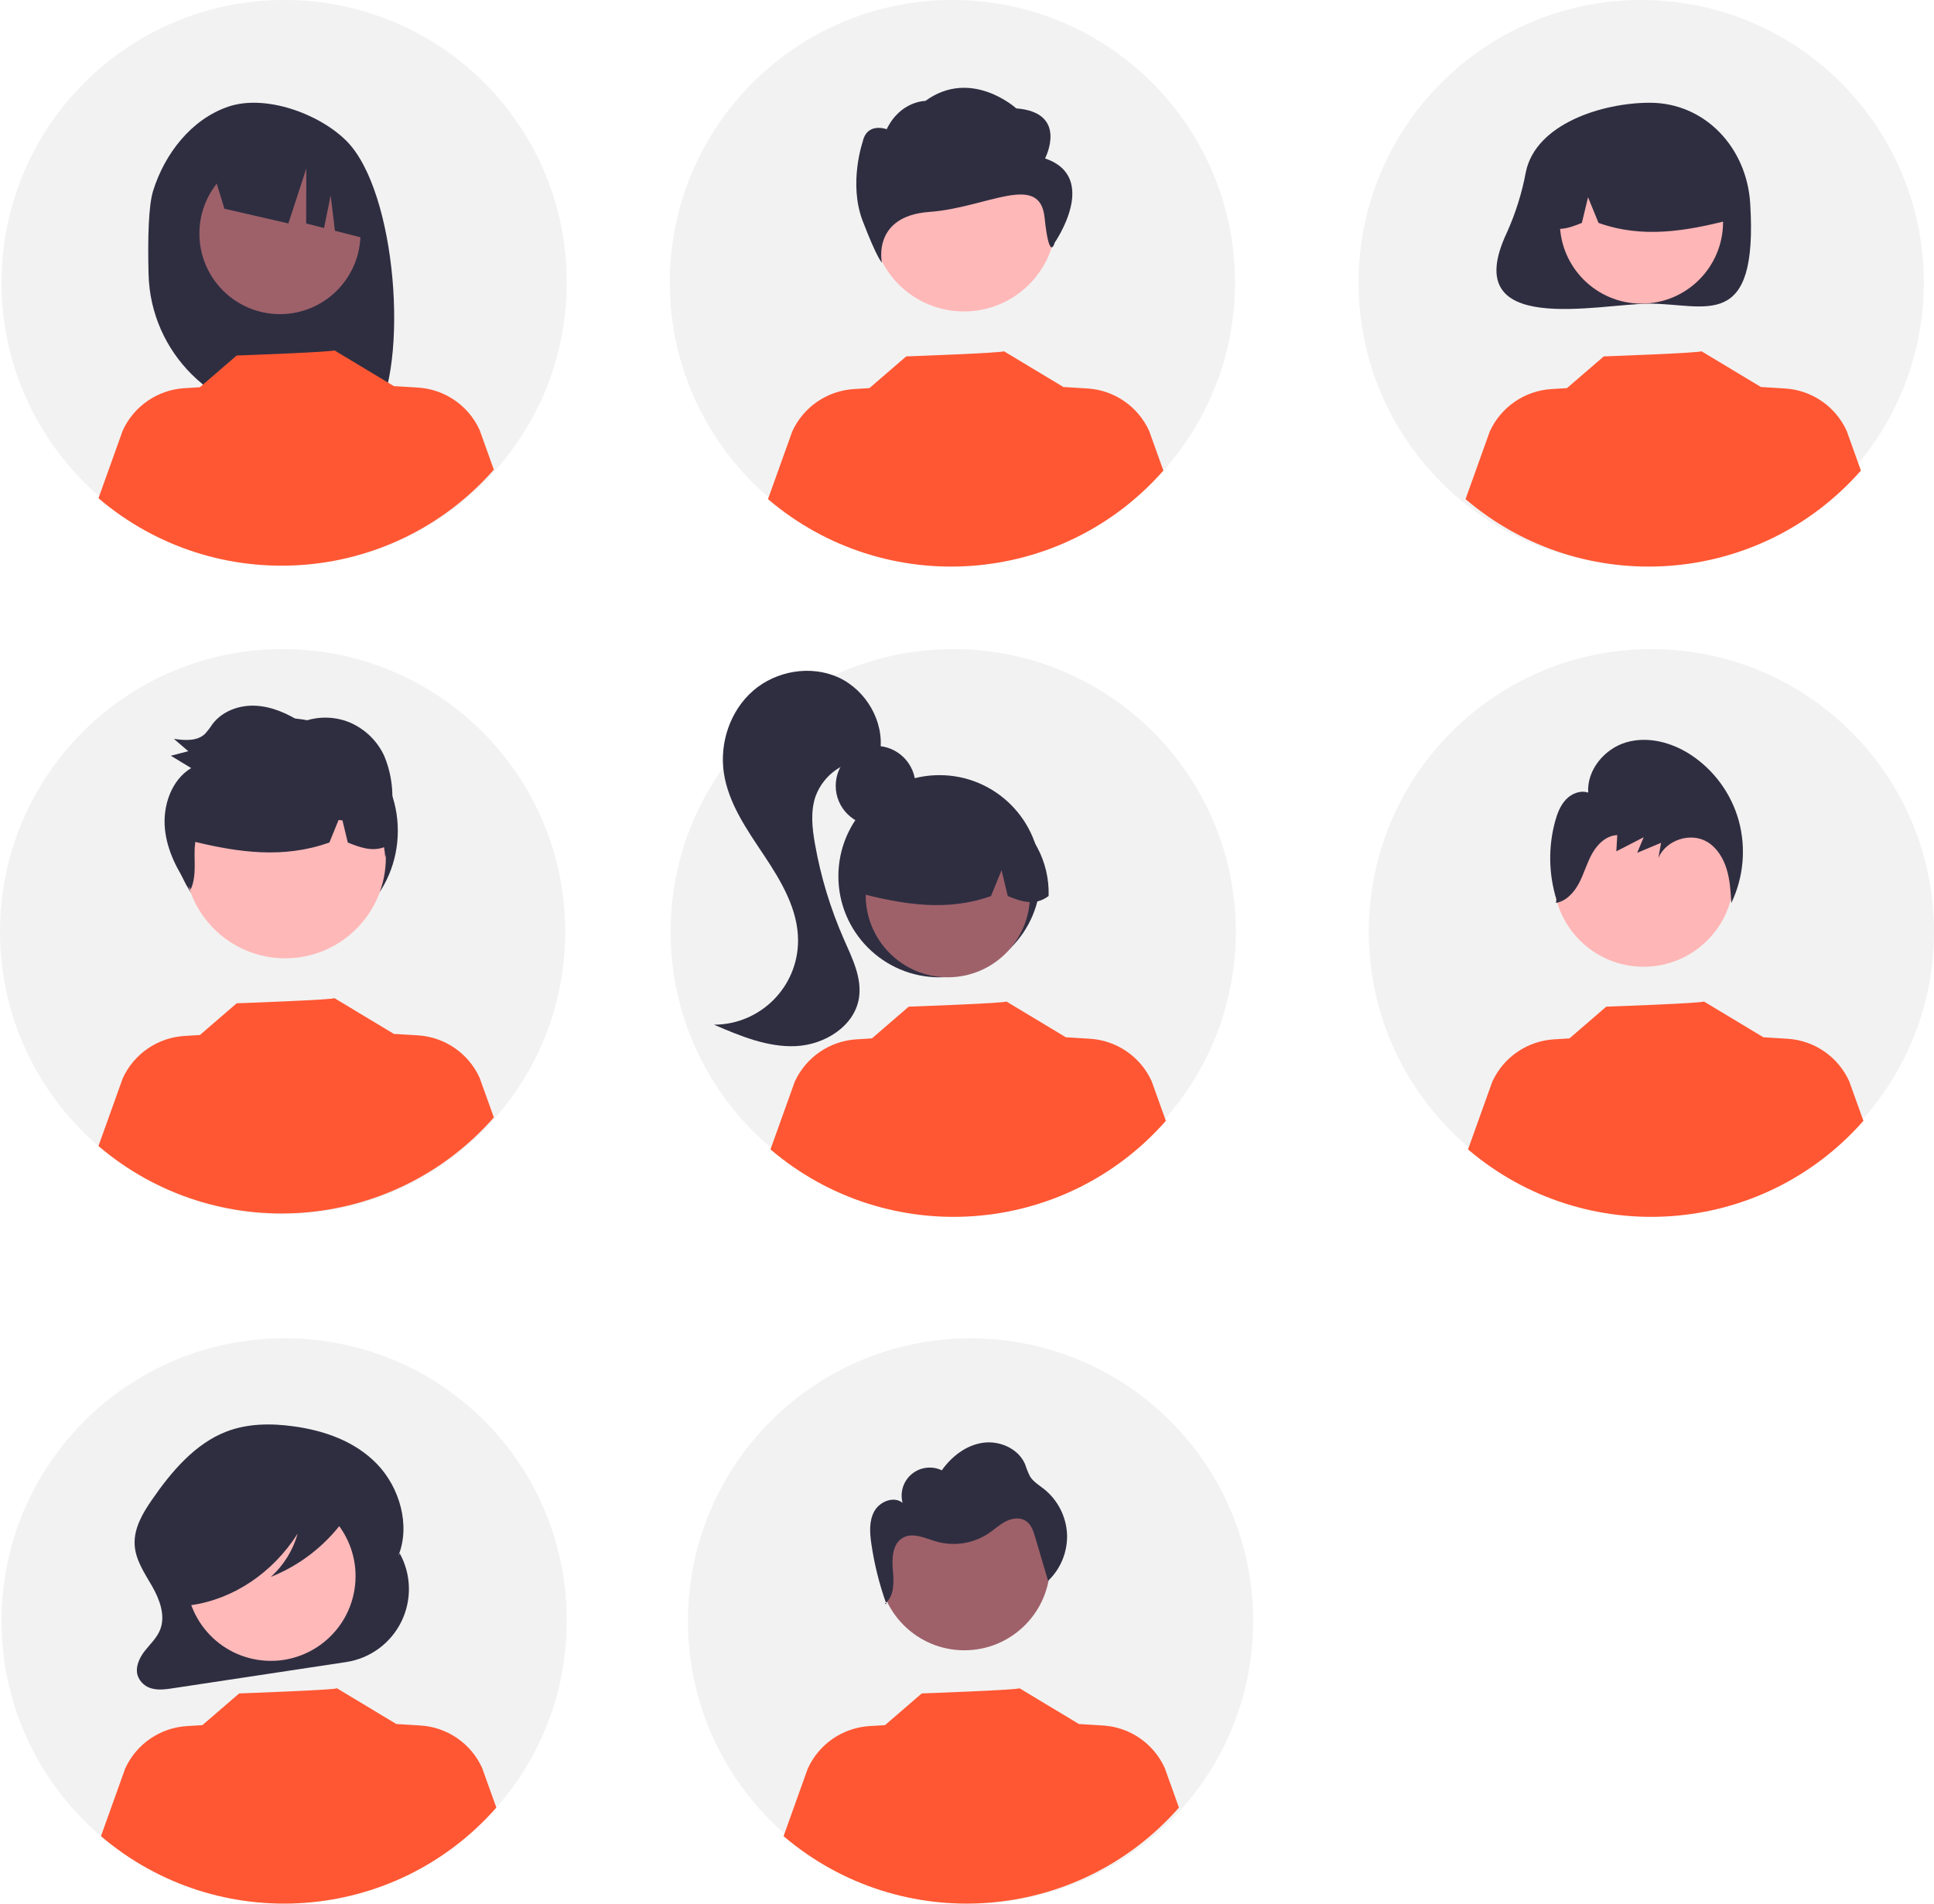
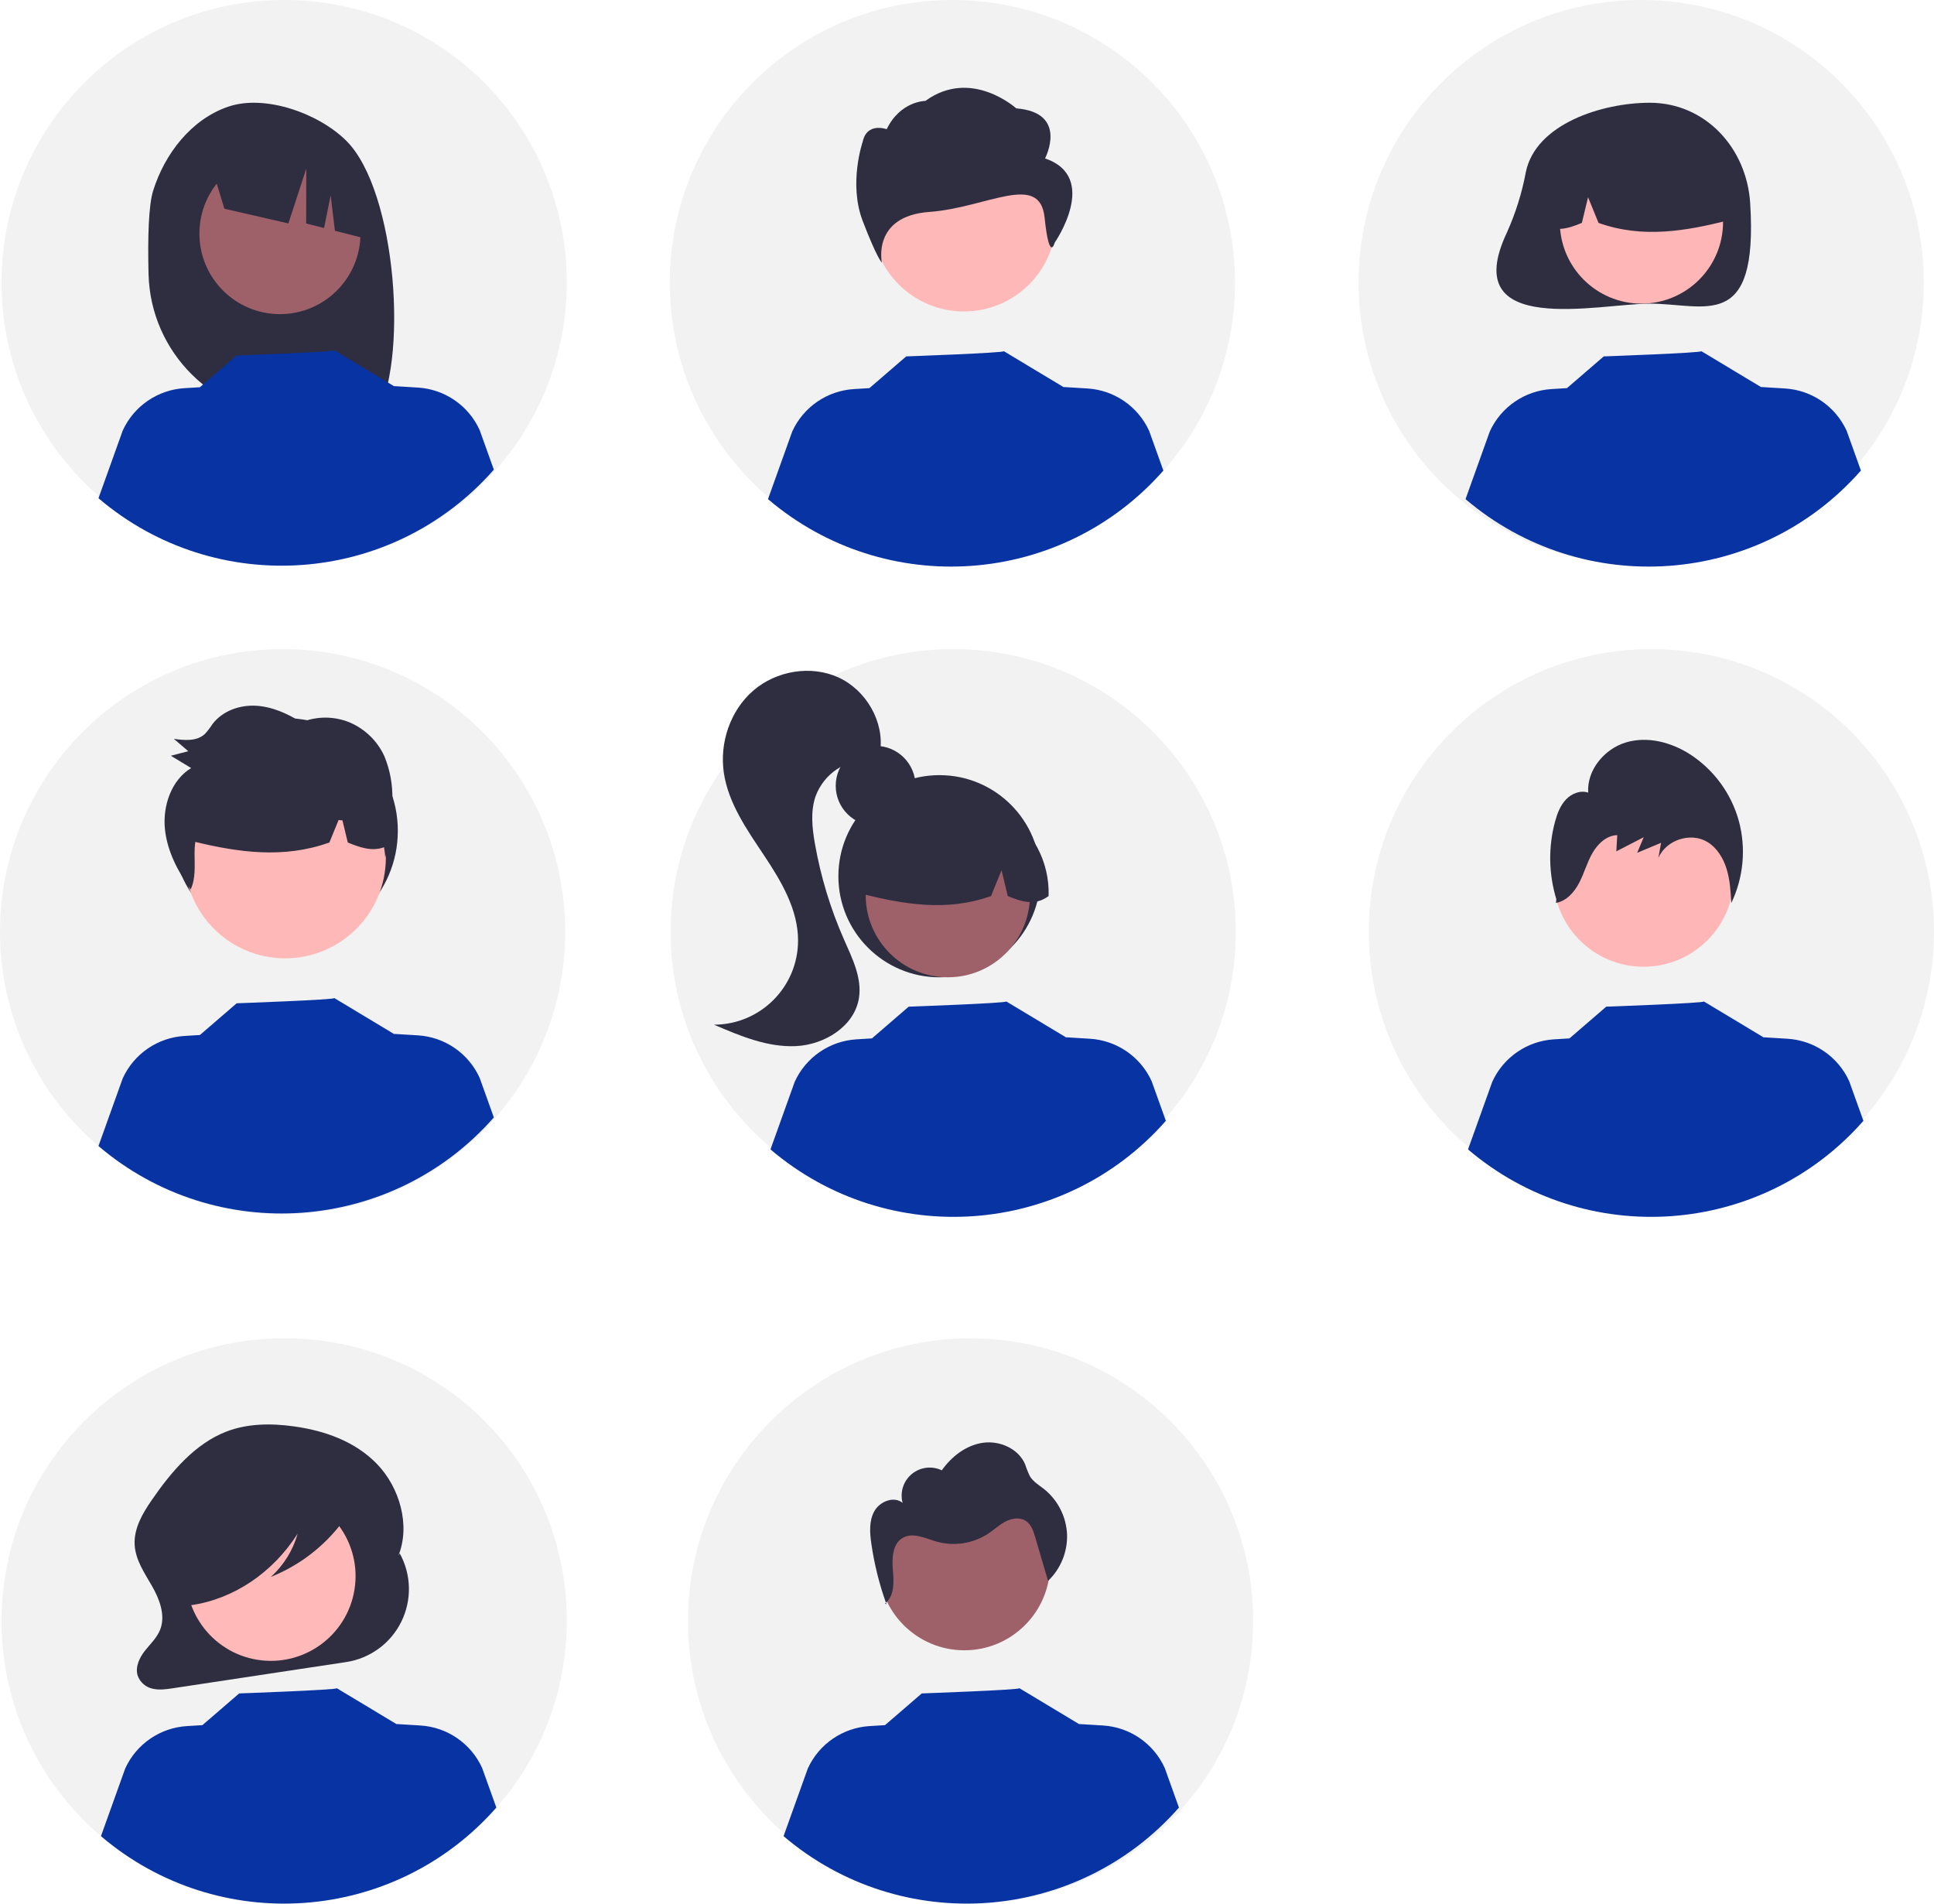
<svg xmlns="http://www.w3.org/2000/svg" data-name="Layer 1" width="776.32" height="764.051" viewBox="0 0 776.32 764.051">
  <circle cx="113.44" cy="373.971" r="113.44" fill="#f2f2f2" />
  <circle cx="114.454" cy="333.464" r="45.236" fill="#2f2e41" />
  <path d="M439.335,181.616a113.44,113.44,0,1,1-113.239-113.641A113.147,113.147,0,0,1,439.335,181.616Z" transform="translate(-211.84 -67.97468)" fill="#f2f2f2" />
  <circle cx="382.63" cy="373.971" r="113.44" fill="#f2f2f2" />
  <circle cx="382.3" cy="113.44" r="113.44" fill="#f2f2f2" />
  <circle cx="658.78" cy="113.44" r="113.44" fill="#f2f2f2" />
  <circle cx="662.88" cy="373.971" r="113.44" fill="#f2f2f2" />
  <path d="M439.335,718.585a113.44,113.44,0,1,1-113.44-113.44A112.938,112.938,0,0,1,439.335,718.585Z" transform="translate(-211.84 -67.97468)" fill="#f2f2f2" />
  <circle cx="389.59" cy="650.611" r="113.44" fill="#f2f2f2" />
  <path d="M273.316,144.513c4.691-14.949,15.357-28.66,30.109-33.713,14.753-5.054,36.355,2.645,47.445,13.698,20.287,20.219,25.238,89.677,11.3,111.627-2.772-.147-12.339-.255-15.145-.36L343.057,222.534v13.099q-6.705-.207-13.516-.286A58.821,58.821,0,0,1,271.467,177.977C271.104,163.418,271.468,150.404,273.316,144.513Z" transform="translate(-211.84 -67.97468)" fill="#2f2e41" />
  <circle cx="112.372" cy="93.753" r="32.33" fill="#9e616a" />
  <path d="M296.311,133.335l37.224-18.639,0,0a46.787,46.787,0,0,1,27.403,38.764l.928,11.114-15.588-3.968-1.708-14.211-2.647,13.103-7.194-1.83.068-22.063-7.198,22.047-25.693-5.903Z" transform="translate(-211.84 -67.97468)" fill="#2f2e41" />
  <circle cx="351.479" cy="315.388" r="16.016" fill="#2f2e41" />
  <circle cx="377.104" cy="351.691" r="40.573" fill="#2f2e41" />
  <circle cx="380.462" cy="359.284" r="32.97" fill="#9e616a" />
  <path d="M614.692,393.65A37.767,37.767,0,0,0,557.273,426.61c16.8,4.218,34.45,7.446,52.366,1.009l4.231-10.355,2.494,10.363c5.456,2.23,10.926,4.117,16.396-.022A38.562,38.562,0,0,0,614.692,393.65Z" transform="translate(-211.84 -67.97468)" fill="#2f2e41" />
  <path d="M548.407,339.886c-11.075-5.078-24.971-2.695-34.192,5.267-9.222,7.963-13.606,20.922-11.825,32.975,1.816,12.296,9.291,22.884,16.181,33.228,6.89,10.344,13.622,21.679,13.614,34.108a33.811,33.811,0,0,1-33.744,33.79c10.507,4.523,21.473,9.135,32.899,8.599,11.426-.536,23.403-7.882,25.267-19.168,1.343-8.132-2.647-16.062-5.974-23.602a166.953,166.953,0,0,1-11.668-38.409c-1.111-6.312-1.835-12.949.223-19.019a22.333,22.333,0,0,1,22.186-14.655l3.775-3.397C566.828,357.536,559.482,344.964,548.407,339.886Z" transform="translate(-211.84 -67.97468)" fill="#2f2e41" />
  <path d="M824.323,137.043a106.585,106.585,0,0,1-7.605,24.271c-20.011,42.333,36.976,28.535,57.342,28.535,22.267,0,43.571,11.709,40.317-40.317-1.39-22.223-18.051-40.317-40.317-40.317C855.041,109.215,828.3,117.668,824.323,137.043Z" transform="translate(-211.84 -67.97468)" fill="#2f2e41" />
  <circle cx="658.884" cy="89.102" r="32.762" fill="#ffb6b6" />
  <path d="M848.475,123.68a37.528,37.528,0,0,1,57.056,32.752c-16.694,4.191-34.232,7.399-52.035,1.003l-4.204-10.29-2.479,10.297c-5.422,2.216-10.857,4.091-16.293-.021A38.318,38.318,0,0,1,848.475,123.68Z" transform="translate(-211.84 -67.97468)" fill="#2f2e41" />
  <circle cx="114.472" cy="344.231" r="40.411" fill="#ffb8b8" />
  <circle id="bf829f4c-57e2-46a5-971d-584c2690be65" data-name="ab6171fa-7d69-4734-b81c-8dff60f9761b" cx="387.093" cy="627.963" r="34.415" fill="#9e616a" />
  <circle cx="386.924" cy="88.021" r="36.991" fill="#ffb8b8" />
-   <path id="bd502a69-4a38-4003-a7a1-fa248c8198be-364" data-name="bf427902-b9bf-4946-b5d7-5c1c7e04535e" d="M631.333,131.559s9.631-18.412-11.558-20.086c0,0-18.064-16.386-36.475-2.996,0,0-10.043,0-15.535,11.365,0,0-7.899-2.996-9.634,5.021,0,0-5.78,16.738,0,31.802s7.699,16.738,7.699,16.738-4.055-18.694,19.062-20.368,44.325-16.156,46.251,2.256,4.044,10.094,4.044,10.094S653.485,139.091,631.333,131.559Z" transform="translate(-211.84 -67.97468)" fill="#2f2e41" />
+   <path id="bd502a69-4a38-4003-a7a1-fa248c8198be-144" data-name="bf427902-b9bf-4946-b5d7-5c1c7e04535e" d="M631.333,131.559s9.631-18.412-11.558-20.086c0,0-18.064-16.386-36.475-2.996,0,0-10.043,0-15.535,11.365,0,0-7.899-2.996-9.634,5.021,0,0-5.78,16.738,0,31.802s7.699,16.738,7.699,16.738-4.055-18.694,19.062-20.368,44.325-16.156,46.251,2.256,4.044,10.094,4.044,10.094S653.485,139.091,631.333,131.559Z" transform="translate(-211.84 -67.97468)" fill="#2f2e41" />
  <circle cx="659.749" cy="351.812" r="36.211" fill="#ffb6b6" />
  <path d="M372.289,691.442v-0l-.561,1.012c4.996-12.313.453-27.485-8.459-36.769-8.912-9.284-21.302-13.529-33.502-15.212-9.057-1.25-18.457-1.214-27.069,2.104-12.471,4.804-21.998,15.925-29.953,27.494-3.639,5.291-7.216,11.324-6.854,17.938.337,6.138,3.98,11.346,6.963,16.553,2.984,5.207,5.475,11.668,3.334,17.351-1.276,3.387-3.973,5.826-6.161,8.597s-3.988,6.515-2.931,9.991a8.152,8.152,0,0,0,6.073,5.278c2.645.616,5.39.214,8.069-.191L350.777,735.08A29.637,29.637,0,0,0,372.289,691.442Z" transform="translate(-211.84 -67.97468)" fill="#2f2e41" />
  <circle cx="320.565" cy="700.596" r="33.999" transform="translate(-634.1737 836.8236) rotate(-80.78253)" fill="#ffb9b9" />
-   <path d="M411.075,793.485a113.4,113.4,0,0,1-158.71,11.47l9.73-27.15a29.197,29.197,0,0,1,24.8-17.03l6.19-.38,14.76-12.73s39.77-1.42,39.18-2.1l24.09,14.49-.02-.1,9.47.58a29.184,29.184,0,0,1,24.8,17.03Z" transform="translate(-211.84 -67.97468)" fill="#ff5733" />
-   <path d="M685.075,793.485a113.4,113.4,0,0,1-158.71,11.47l9.73-27.15a29.197,29.197,0,0,1,24.8-17.03l6.19-.38,14.76-12.73s39.77-1.42,39.18-2.1l24.09,14.49-.02-.1,9.47.58a29.184,29.184,0,0,1,24.8,17.03Z" transform="translate(-211.84 -67.97468)" fill="#ff5733" />
+   <path d="M411.075,793.485a113.4,113.4,0,0,1-158.71,11.47l9.73-27.15a29.197,29.197,0,0,1,24.8-17.03l6.19-.38,14.76-12.73s39.77-1.42,39.18-2.1l24.09,14.49-.02-.1,9.47.58a29.184,29.184,0,0,1,24.8,17.03Z" transform="translate(-211.84 -67.97468)" fill="#0833a2" />
+   <path d="M685.075,793.485a113.4,113.4,0,0,1-158.71,11.47l9.73-27.15a29.197,29.197,0,0,1,24.8-17.03l6.19-.38,14.76-12.73s39.77-1.42,39.18-2.1l24.09,14.49-.02-.1,9.47.58a29.184,29.184,0,0,1,24.8,17.03Z" transform="translate(-211.84 -67.97468)" fill="#0833a2" />
  <path d="M352.814,669.041c-.878-4.643-5.613-6.766-9.67-7.795a93.151,93.151,0,0,0-36.036-1.979c-8.767,1.25-17.742,4.007-24.103,10.85a32.417,32.417,0,0,0-8.197,20.877,24.861,24.861,0,0,0,2.976,13.263c2.289,3.875,6.191,6.685,10.219,6.586l.408,1.419c17.07-2.378,32.926-12.999,42.913-28.744a36.825,36.825,0,0,1-10.759,17.38,67.034,67.034,0,0,0,28.937-22.302C351.521,675.915,353.481,672.573,352.814,669.041Z" transform="translate(-211.84 -67.97468)" fill="#2f2e41" />
-   <path d="M410.075,516.485a113.4,113.4,0,0,1-158.71,11.47l9.73-27.15a29.197,29.197,0,0,1,24.8-17.03l6.19-.38,14.76-12.73s39.77-1.42,39.18-2.1l24.09,14.49-.02-.1,9.47.58a29.184,29.184,0,0,1,24.8,17.03Z" transform="translate(-211.84 -67.97468)" fill="#ff5733" />
-   <path d="M679.825,517.845a113.4,113.4,0,0,1-158.71,11.47l9.73-27.15a29.197,29.197,0,0,1,24.8-17.03l6.19-.38,14.76-12.73s39.77-1.42,39.18-2.1l24.09,14.49-.02-.1,9.47.58a29.184,29.184,0,0,1,24.8,17.03Z" transform="translate(-211.84 -67.97468)" fill="#ff5733" />
-   <path d="M959.825,517.845a113.4,113.4,0,0,1-158.71,11.47l9.73-27.15a29.197,29.197,0,0,1,24.8-17.03l6.19-.38,14.76-12.73s39.77-1.42,39.18-2.1l24.09,14.49-.02-.1,9.47.58a29.184,29.184,0,0,1,24.8,17.03Z" transform="translate(-211.84 -67.97468)" fill="#ff5733" />
-   <path d="M410.075,256.485a113.4,113.4,0,0,1-158.71,11.47l9.73-27.15a29.197,29.197,0,0,1,24.8-17.03l6.19-.38,14.76-12.73s39.77-1.42,39.18-2.1l24.09,14.49-.02-.1,9.47.58a29.184,29.184,0,0,1,24.8,17.03Z" transform="translate(-211.84 -67.97468)" fill="#ff5733" />
-   <path d="M678.825,256.845a113.4,113.4,0,0,1-158.71,11.47l9.73-27.15a29.197,29.197,0,0,1,24.8-17.03l6.19-.38,14.76-12.73s39.77-1.42,39.18-2.1l24.09,14.49-.02-.1,9.47.58a29.184,29.184,0,0,1,24.8,17.03Z" transform="translate(-211.84 -67.97468)" fill="#ff5733" />
-   <path d="M958.825,256.845a113.4,113.4,0,0,1-158.71,11.47l9.73-27.15a29.197,29.197,0,0,1,24.8-17.03l6.19-.38,14.76-12.73s39.77-1.42,39.18-2.1l24.09,14.49-.02-.1,9.47.58a29.184,29.184,0,0,1,24.8,17.03Z" transform="translate(-211.84 -67.97468)" fill="#ff5733" />
+   <path d="M410.075,516.485a113.4,113.4,0,0,1-158.71,11.47l9.73-27.15a29.197,29.197,0,0,1,24.8-17.03l6.19-.38,14.76-12.73s39.77-1.42,39.18-2.1l24.09,14.49-.02-.1,9.47.58a29.184,29.184,0,0,1,24.8,17.03Z" transform="translate(-211.84 -67.97468)" fill="#0833a2" />
+   <path d="M679.825,517.845a113.4,113.4,0,0,1-158.71,11.47l9.73-27.15a29.197,29.197,0,0,1,24.8-17.03l6.19-.38,14.76-12.73s39.77-1.42,39.18-2.1l24.09,14.49-.02-.1,9.47.58a29.184,29.184,0,0,1,24.8,17.03Z" transform="translate(-211.84 -67.97468)" fill="#0833a2" />
+   <path d="M959.825,517.845a113.4,113.4,0,0,1-158.71,11.47l9.73-27.15a29.197,29.197,0,0,1,24.8-17.03l6.19-.38,14.76-12.73s39.77-1.42,39.18-2.1l24.09,14.49-.02-.1,9.47.58a29.184,29.184,0,0,1,24.8,17.03Z" transform="translate(-211.84 -67.97468)" fill="#0833a2" />
+   <path d="M410.075,256.485a113.4,113.4,0,0,1-158.71,11.47l9.73-27.15a29.197,29.197,0,0,1,24.8-17.03l6.19-.38,14.76-12.73s39.77-1.42,39.18-2.1l24.09,14.49-.02-.1,9.47.58a29.184,29.184,0,0,1,24.8,17.03Z" transform="translate(-211.84 -67.97468)" fill="#0833a2" />
+   <path d="M678.825,256.845a113.4,113.4,0,0,1-158.71,11.47l9.73-27.15a29.197,29.197,0,0,1,24.8-17.03l6.19-.38,14.76-12.73s39.77-1.42,39.18-2.1l24.09,14.49-.02-.1,9.47.58a29.184,29.184,0,0,1,24.8,17.03Z" transform="translate(-211.84 -67.97468)" fill="#0833a2" />
+   <path d="M958.825,256.845a113.4,113.4,0,0,1-158.71,11.47l9.73-27.15a29.197,29.197,0,0,1,24.8-17.03l6.19-.38,14.76-12.73s39.77-1.42,39.18-2.1l24.09,14.49-.02-.1,9.47.58a29.184,29.184,0,0,1,24.8,17.03Z" transform="translate(-211.84 -67.97468)" fill="#0833a2" />
  <path d="M909.78,397.329A46.687,46.687,0,0,0,890.228,370.728c-7.602-4.863-17.089-7.345-25.702-4.774s-15.743,11.024-15.18,20.156c-3.109-1.058-6.643.35-8.919,2.754-2.276,2.405-3.499,5.64-4.376,8.86a56.325,56.325,0,0,0,.528,31.19l-.171,1.455c4.202-.695,7.389-4.3,9.371-8.142s3.122-8.103,5.271-11.85c2.148-3.747,5.715-7.09,9.97-7.207l-.375,6.505q5.492-2.829,10.983-5.659-1.306,3.125-2.612,6.249,4.796-2.005,9.592-4.009-.536,3.005-1.072,6.009c3.171-7.217,12.977-10.388,19.648-6.353,3.874,2.344,6.416,6.52,7.753,10.906s1.601,9.026,1.857,13.611A47.6,47.6,0,0,0,909.78,397.329Z" transform="translate(-211.84 -67.97468)" fill="#2f2e41" />
  <path d="M567.663,711.848c-.068-.188-.129-.379-.196-.567-.133.117-.259.237-.403.346Z" transform="translate(-211.84 -67.97468)" fill="#2f2e41" />
  <path d="M640.158,683.694a24.742,24.742,0,0,0-9.239-18.059c-2.006-1.586-4.326-2.926-5.654-5.111a34.966,34.966,0,0,1-1.921-4.79c-2.642-6.288-10.171-9.63-16.925-8.678s-12.599,5.495-16.536,11.065a11.255,11.255,0,0,0-15.74,13.046c-3.498-2.818-9.155-.564-11.338,3.361-2.183,3.925-1.837,8.728-1.188,13.172a124.459,124.459,0,0,0,5.849,23.58c3.406-2.999,3.196-8.46,2.78-13.077-.432-4.796-.173-10.652,4.021-13.019,4.052-2.287,8.97.224,13.438,1.522a25.396,25.396,0,0,0,21.008-3.304c2.327-1.575,4.399-3.547,6.908-4.813s5.702-1.705,8.037-.143c2.133,1.427,3.001,4.087,3.726,6.549q2.58,8.75,5.161,17.501A24.742,24.742,0,0,0,640.158,683.694Z" transform="translate(-211.84 -67.97468)" fill="#2f2e41" />
  <path d="M368.947,398.033a89.422,89.422,0,0,0,.389-9.077,42.726,42.726,0,0,0-3.223-17.495,26.883,26.883,0,0,0-14.066-13.589,25.665,25.665,0,0,0-19.243.017c-5.57-3.519-11.759-6.309-18.276-6.654-6.518-.346-13.409,2.072-17.425,7.395a28.44,28.44,0,0,1-3.044,3.955c-3.229,2.99-8.135,2.559-12.426,1.947q2.887,2.474,5.776,4.949-3.495.913-6.99,1.826,4.079,2.474,8.157,4.947c-7.893,4.738-11.481,15.078-10.533,24.47.897,8.892,5.189,17.022,10.321,24.249,2.047-4.32,1.606-9.489,1.572-14.354a32.487,32.487,0,0,1,.288-4.72c17.343,4.157,35.464,6.825,53.84.223l3.688-9.026c.518.053,1.035.103,1.553.158l2.137,8.876c4.844,1.98,9.698,3.71,14.554,1.892.236,1.371.379,2.77.488,4.115.417-1.609.778-3.229,1.104-4.856a14.359,14.359,0,0,0,1.839-1.175A39.512,39.512,0,0,0,368.947,398.033Z" transform="translate(-211.84 -67.97468)" fill="#2f2e41" />
</svg>
